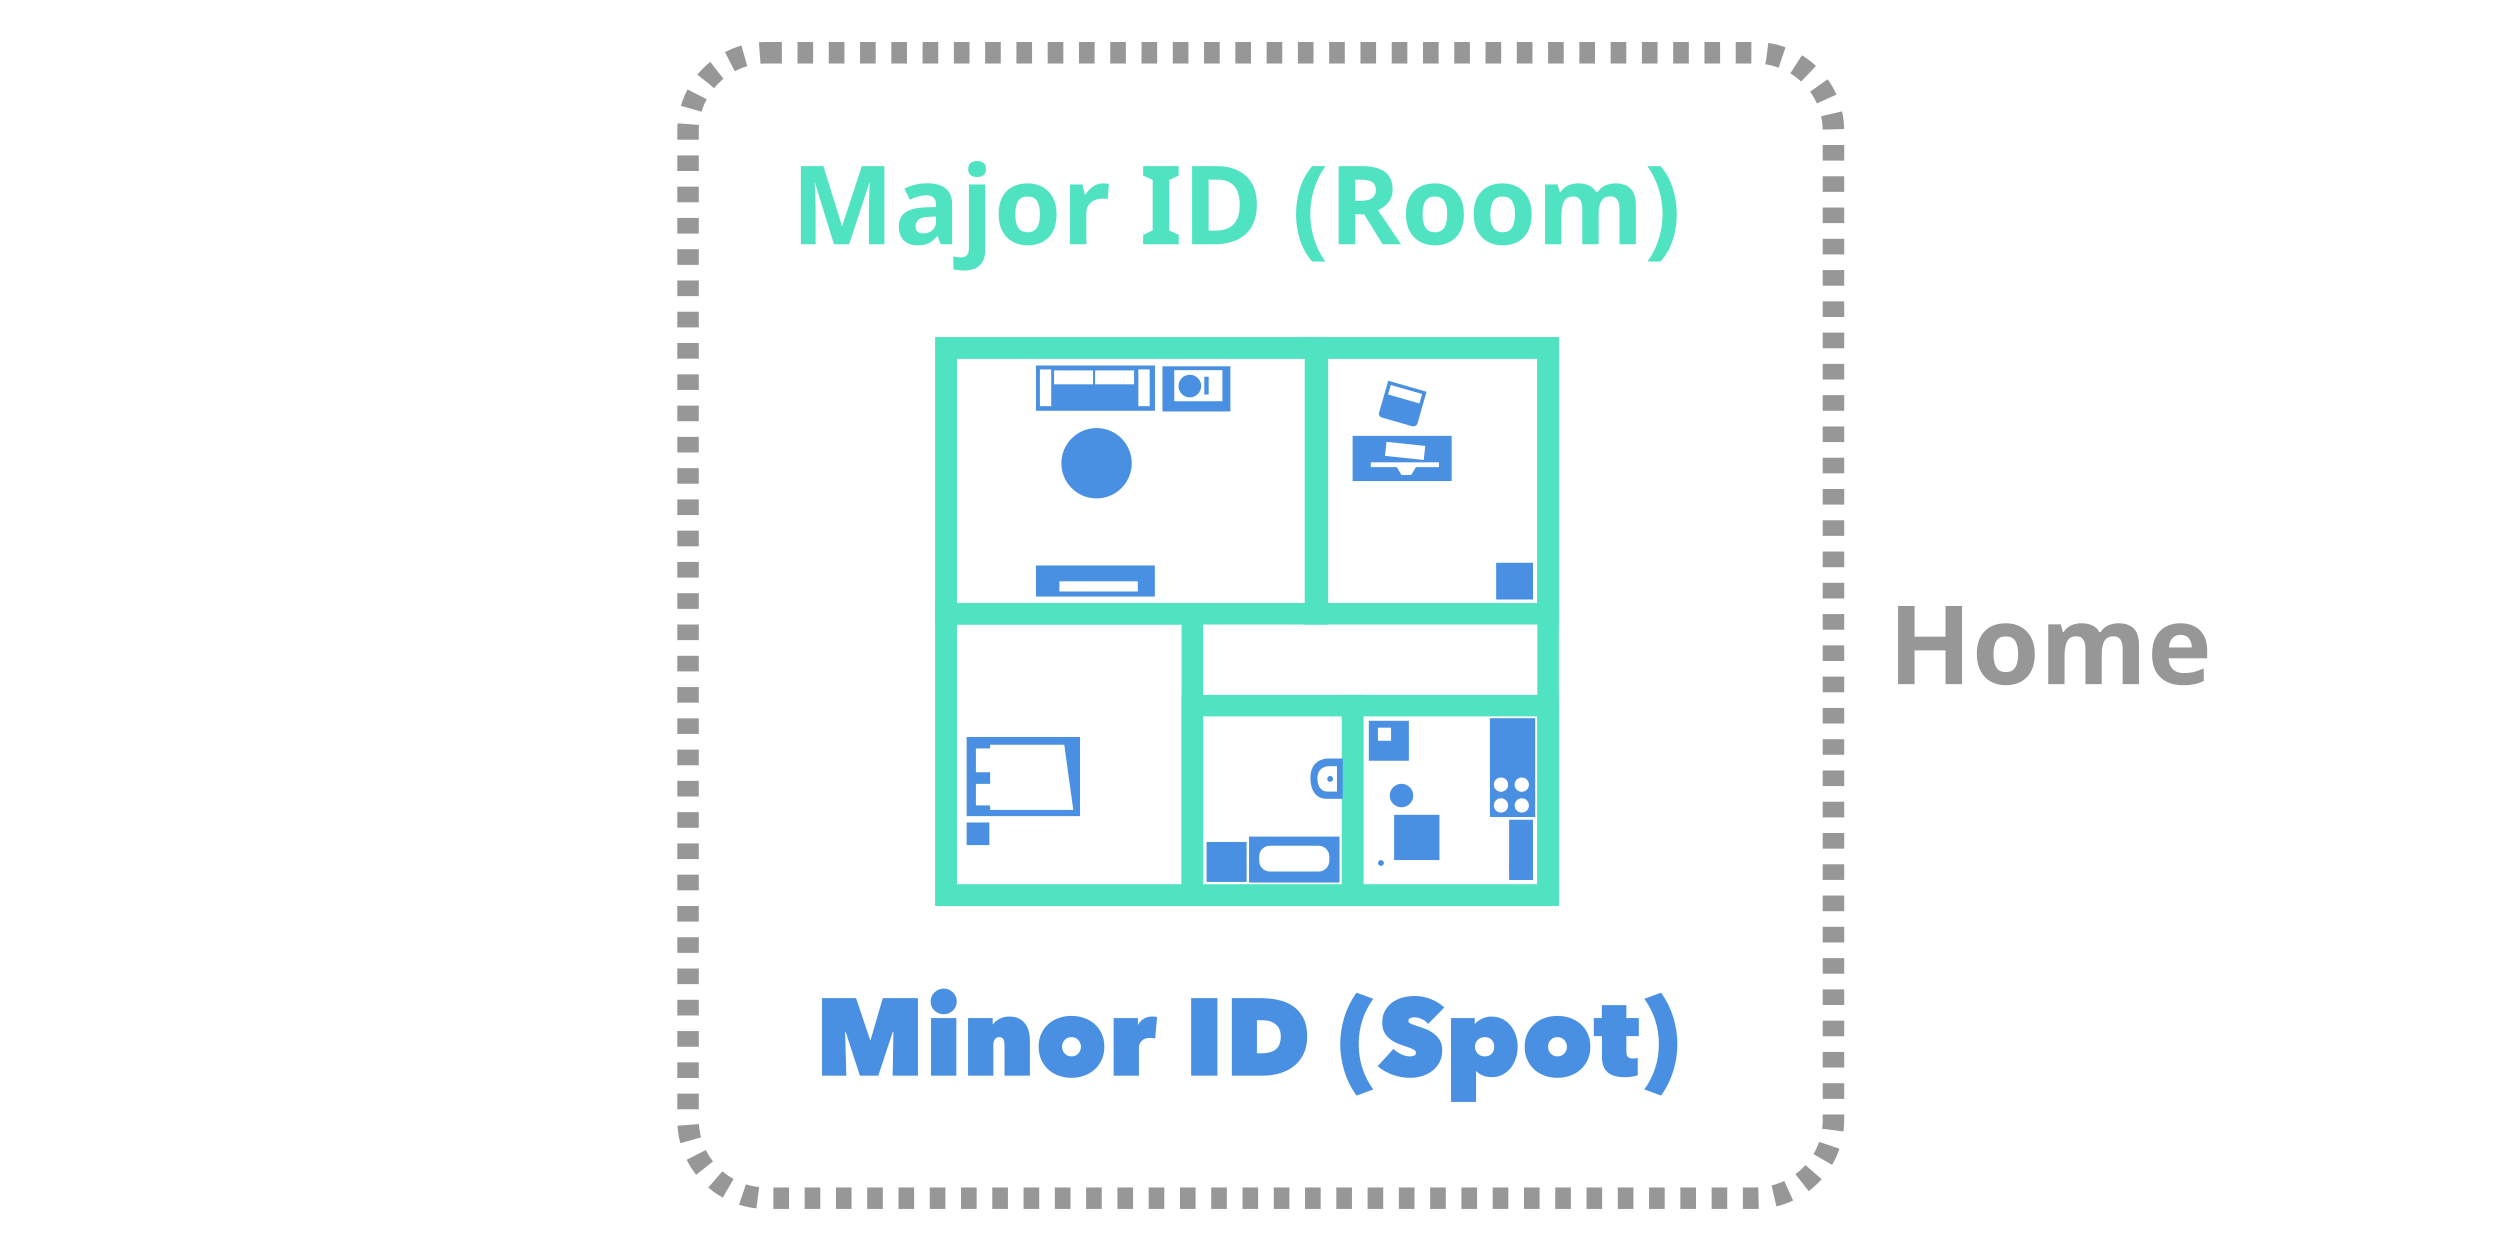
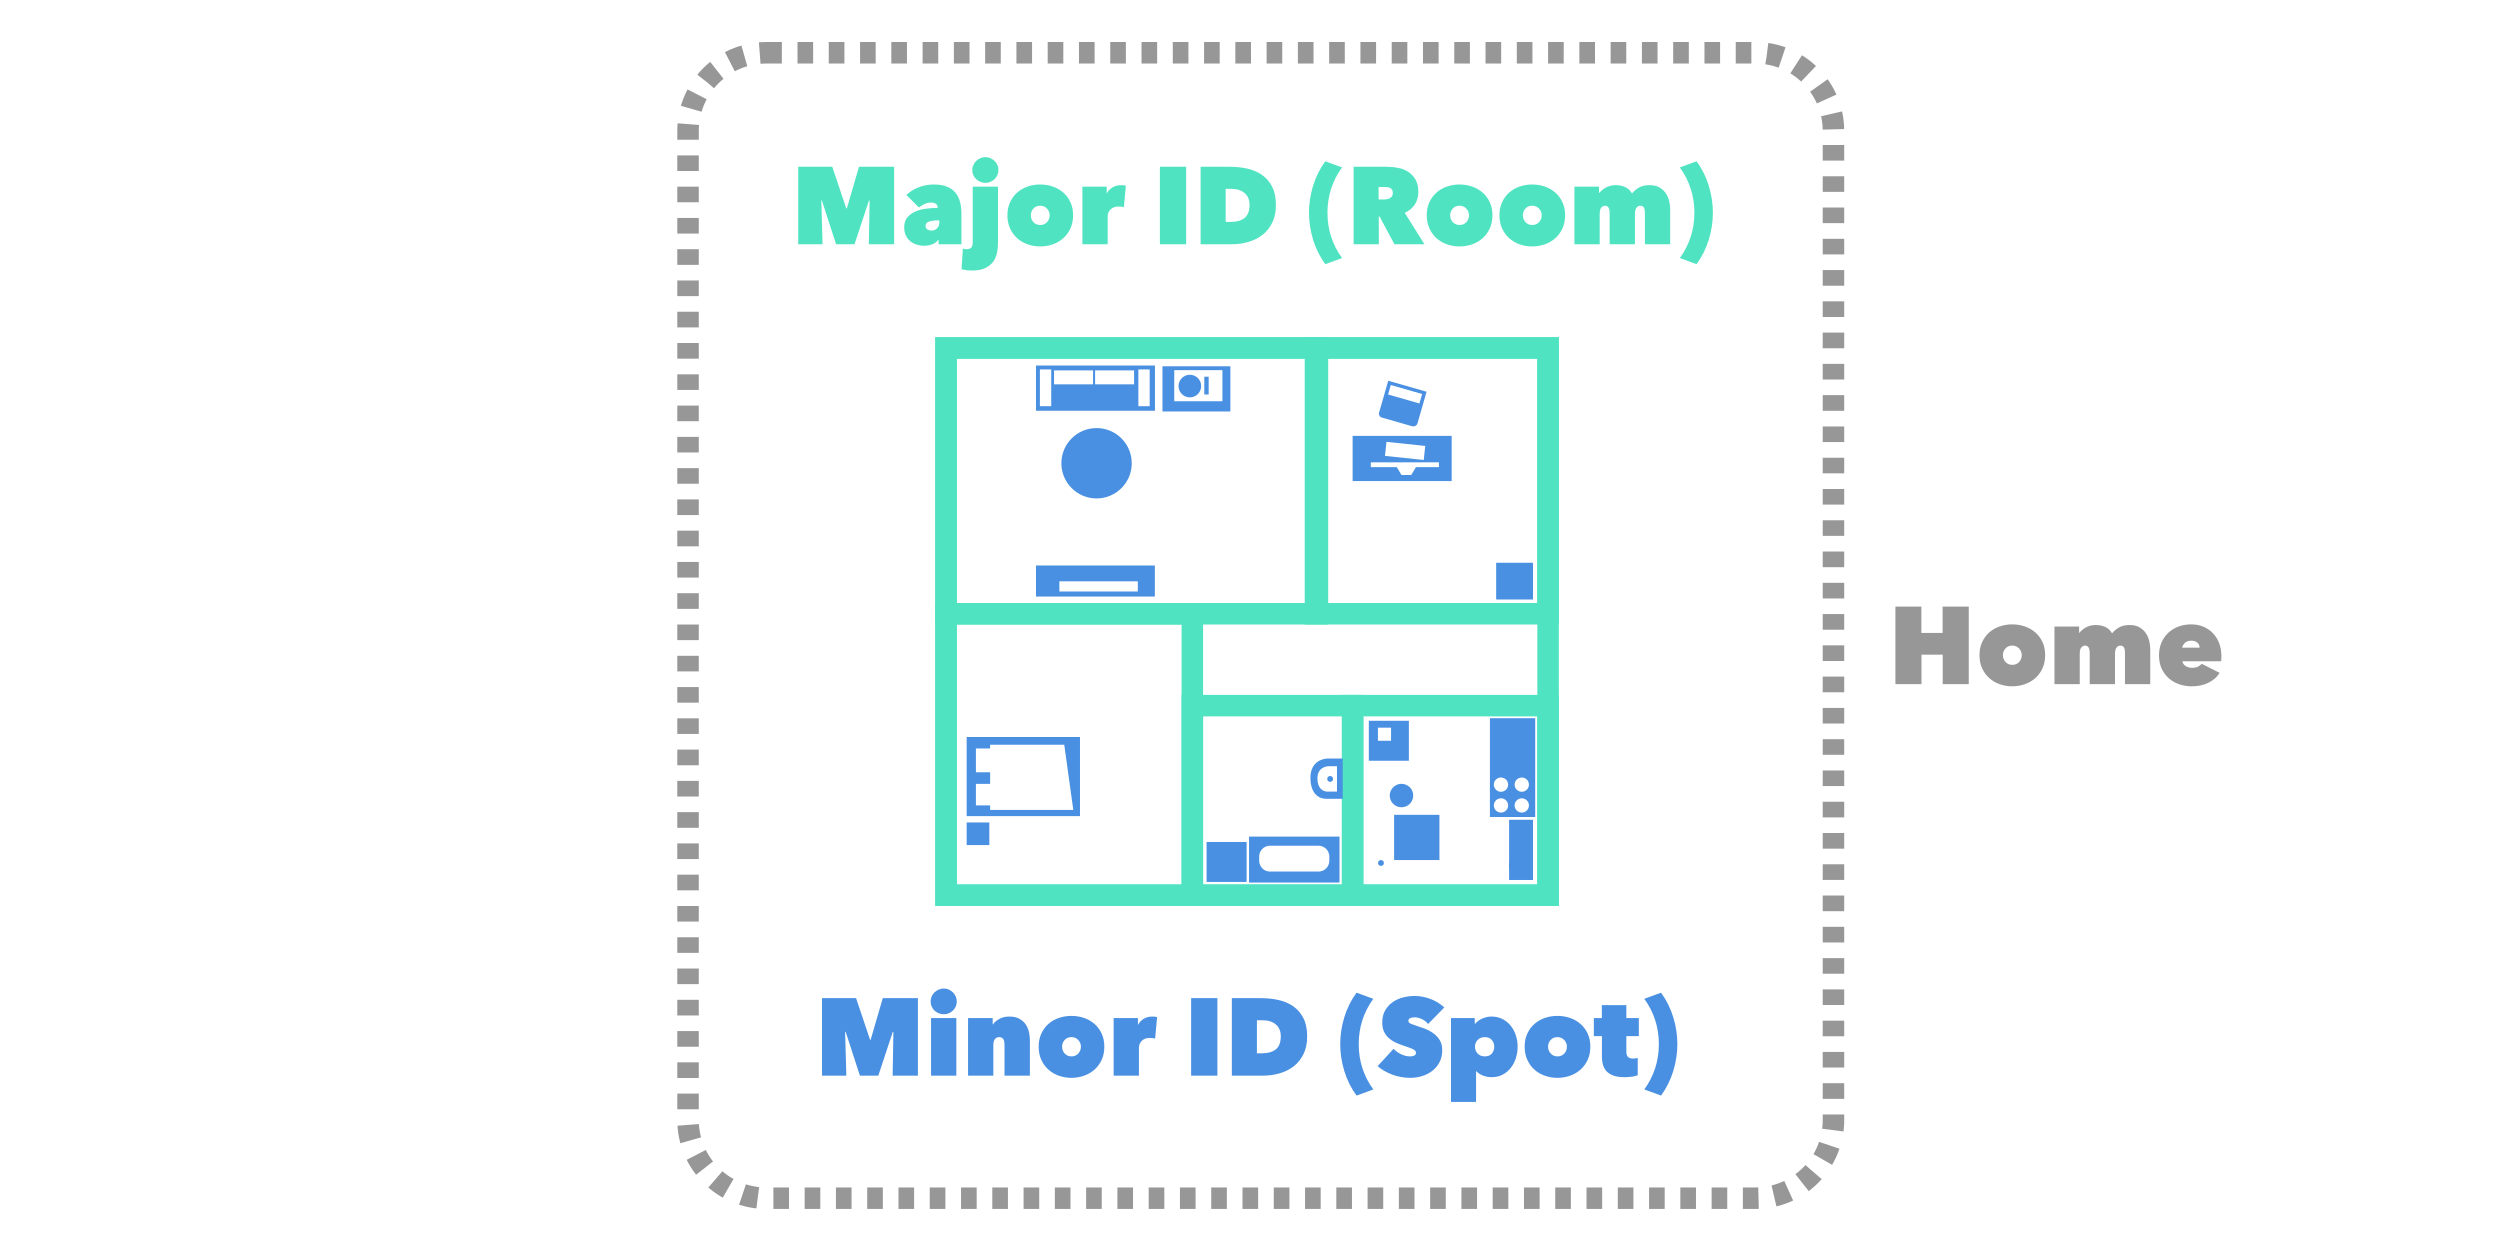
<svg xmlns="http://www.w3.org/2000/svg" width="1279px" height="640px" viewBox="0 0 1279 640" version="1.1">
  <description>Created with Sketch.</description>
  <defs />
  <g id="Page-1" stroke="none" stroke-width="1" fill="none" fill-rule="evenodd">
-     <g id="Open_iBeacon_Credentials">
+     <g id="Scheme_Teaser">
      <g id="Walls-3" transform="translate(484, 178)" stroke="#50E3C2" stroke-width="11">
        <rect id="Rectangle-3" x="0" y="0" width="308" height="280" />
        <rect id="Rectangle-3" x="0" y="0" width="190" height="136" />
        <rect id="Rectangle-3" x="0" y="136" width="126" height="144" />
        <rect id="Rectangle-3" x="208" y="183" width="100" height="97" />
        <rect id="Rectangle-3" x="126" y="183" width="82" height="97" />
        <rect id="Rectangle-3" x="189" y="0" width="119" height="136" />
      </g>
      <path d="M762.239,367.428 L762.239,417.994 L785.405,417.994 L785.405,367.428 L762.239,367.428 Z M767.903,405.075 C769.925,405.075 771.565,403.44 771.565,401.422 C771.565,399.404 769.925,397.768 767.903,397.768 C765.88,397.768 764.241,399.404 764.241,401.422 C764.241,403.44 765.88,405.075 767.903,405.075 Z M778.541,405.075 C780.564,405.075 782.203,403.44 782.203,401.422 C782.203,399.404 780.564,397.768 778.541,397.768 C776.519,397.768 774.88,399.404 774.88,401.422 C774.88,403.44 776.519,405.075 778.541,405.075 Z M767.903,415.714 C769.925,415.714 771.565,414.078 771.565,412.06 C771.565,410.042 769.925,408.406 767.903,408.406 C765.88,408.406 764.241,410.042 764.241,412.06 C764.241,414.078 765.88,415.714 767.903,415.714 Z M778.541,415.714 C780.564,415.714 782.203,414.078 782.203,412.06 C782.203,410.042 780.564,408.406 778.541,408.406 C776.519,408.406 774.88,410.042 774.88,412.06 C774.88,414.078 776.519,415.714 778.541,415.714 Z" id="Rectangle-41" fill="#4990E2" />
      <path d="M530.008,289.305 L530.008,305.197 L590.819,305.197 L590.819,289.305 L530.008,289.305 Z M541.987,297.401 L541.987,302.621 L569.89,302.621 L582.098,302.621 L582.098,297.401 L541.987,297.401 Z" id="Rectangle-57-copy-6" fill="#4990E2" />
      <path d="M714.6,239 L701.314,239 L701.314,236.528 L736.168,236.528 L736.168,239 L724.4,239 L722,243 L717,243 L714.6,239 Z M692,223 L692,246.116 L742.676,246.116 L742.676,223 L692,223 Z M709.315,226.049 L708.559,233.24 L728.393,235.325 L729.149,228.134 L709.315,226.049 Z" id="Rectangle-71" fill="#4990E2" />
      <rect id="Rectangle-42" fill="#4990E2" x="494.546" y="420.773" width="11.595" height="11.57" />
      <rect id="Rectangle-43" fill="#4990E2" x="713.227" y="416.861" width="23.19" height="23.139" />
      <circle id="Oval-146" fill="#4990E2" cx="717" cy="407" r="6" />
      <circle id="Oval-147" fill="#4990E2" cx="778" cy="443" r="6" />
      <path d="M506.549,412.037 L506.549,414.374 L549.103,414.374 L544.47,381 L506.549,381 L506.549,382.901 L506.549,382.901 L499.274,382.901 L499.274,395.091 L506.549,395.091 L506.549,401.037 L499.274,401.037 L499.274,412.037 L506.549,412.037 Z M494.546,377.037 L494.546,417.531 L552.52,417.531 L552.52,377.037 L494.546,377.037 Z" id="Rectangle-51" fill="#4990E2" />
      <g id="Rectangle-59-+-Oval-11-+-Rectangle-75" transform="translate(595, 187)" fill="#4990E2">
        <path d="M-0.285,0.394 L-0.285,23.51 L34.464,23.51 L34.464,0.394 L-0.285,0.394 Z M5.749,2.364 L5.749,18.272 L30.388,18.272 L30.388,2.364 L5.749,2.364 Z" id="Rectangle-59" />
        <path d="M13.729,16.298 C16.931,16.298 19.526,13.708 19.526,10.513 C19.526,7.318 16.931,4.728 13.729,4.728 C10.527,4.728 7.931,7.318 7.931,10.513 C7.931,13.708 10.527,16.298 13.729,16.298 Z" id="Oval-11" />
        <rect id="Rectangle-75" x="21.116" y="5.728" width="2.24" height="9.09" />
      </g>
      <g id="Group" transform="translate(530, 187)" fill="#4990E2">
        <path d="M0.008,0 L0.008,23.139 L60.881,23.139 L60.881,0 L0.008,0 Z M9.253,2.496 L9.253,9.627 L29.205,9.627 L29.205,2.496 L9.253,2.496 Z M30.253,2.496 L30.253,9.627 L50.205,9.627 L50.205,2.496 L30.253,2.496 Z M52.383,2 L52.383,20.801 L58.18,20.801 L58.18,2 L52.383,2 Z M2.008,2 L2.008,20.801 L7.805,20.801 L7.805,2 L2.008,2 Z" id="Rectangle-61" />
      </g>
      <rect id="Rectangle-44" fill="#4990E2" x="617.286" y="430.755" width="20.487" height="20.443" />
      <path d="M700.286,368.755 L700.286,389.198 L720.773,389.198 L720.773,368.755 L700.286,368.755 Z M704.952,372.277 L704.952,378.977 L711.666,378.977 L711.666,372.277 L704.952,372.277 Z" id="Rectangle-48" fill="#4990E2" />
      <path d="M707.14,197.22 L707.14,214.381 C707.14,215.302 708.105,216.22 709.049,216.22 C713.25,216.22 721.391,216.22 725.133,216.22 C726.607,216.22 727.542,215.11 727.542,214.093 L727.542,208.555 C727.542,204.777 727.542,197.22 727.542,197.22 L707.14,197.22 Z M709,198.952 L709,204 L725.683,204 L725.683,198.952 L709,198.952 Z" id="Rectangle-72" fill="#4990E2" transform="translate(717.3174, 206.9533) rotate(16) translate(-717.3174, -206.9533) " />
      <path d="M639,428 L639,451.491 L685.279,451.491 L685.279,428 L639,428 Z M649.709,432.673 C646.667,432.673 644.201,435.142 644.201,438.181 L644.201,440.378 C644.201,443.42 646.667,445.886 649.709,445.886 L674.57,445.886 C677.612,445.886 680.078,443.416 680.078,440.378 L680.078,438.181 C680.078,435.139 677.612,432.673 674.57,432.673 L649.709,432.673 Z" id="Rectangle-46" fill="#4990E2" />
      <rect id="Rectangle-79" fill="#4990E2" x="765.438" y="287.904" width="18.842" height="18.801" />
      <rect id="Rectangle-53" fill="#4990E2" x="772.058" y="419.395" width="12.222" height="30.803" />
      <path d="M515.5,384.5 L515.5,410.5" id="Line" fill="#4990E2" />
      <path d="M498.5,328.5 L498.5,354.5" id="Line-2" fill="#4990E2" />
      <path d="M723.286,328 L697.286,328" id="Line-3" fill="#4990E2" />
      <circle id="Oval-145" fill="#4990E2" cx="561" cy="237" r="18" />
      <path d="M686.938,388.058 L686.938,408.679 C686.938,408.679 681.987,408.679 678.538,408.679 C675.088,408.679 670.419,406.509 670.419,397.877 C670.419,389.244 677.22,388.058 679.325,388.058 C681.43,388.058 686.938,388.058 686.938,388.058 Z M684,392 L684,405 C684,405 681.454,405 679.231,405 C677.009,405 674,403.632 674,398.19 C674,392.748 678.382,392 679.739,392 C681.095,392 684,392 684,392 Z" id="Path-214" fill="#4990E2" />
      <circle id="Oval-148" fill="#4990E2" cx="706.5" cy="441.5" r="1.5" />
      <circle id="Oval-149" fill="#4990E2" cx="680.5" cy="398.5" r="1.5" />
-       <text id="Major-ID-(Room)" font-family="Avenir Next" font-size="56" font-weight="686" fill="#50E3C2">
-         <tspan x="404.68" y="124.963">Major ID (Room)</tspan>
-       </text>
      <rect id="Rectangle-296" stroke="#979797" stroke-width="11" stroke-linejoin="bevel" stroke-dasharray="8" x="352" y="27" width="586" height="586" rx="40" />
-       <text id="Home" font-family="Avenir Next" font-size="56" font-weight="686" fill="#979797">
-         <tspan x="966" y="350">Home</tspan>
-       </text>
      <path d="M432.368,527.905 L432.984,550.305 L420.552,550.305 L420.552,510.657 L437.968,510.657 L445.136,531.993 L445.416,531.993 L451.632,510.657 L469.608,510.657 L469.608,550.305 L456.672,550.305 L457.064,528.017 L456.728,527.961 L449.336,550.305 L439.928,550.305 L432.648,527.905 L432.368,527.905 Z M476.328,520.849 L489.264,520.849 L489.264,550.305 L476.328,550.305 L476.328,520.849 Z M476.104,512.337 C476.104,511.441 476.281,510.591 476.636,509.789 C476.991,508.986 477.476,508.286 478.092,507.689 C478.708,507.091 479.427,506.615 480.248,506.261 C481.069,505.906 481.947,505.729 482.88,505.729 C483.776,505.729 484.616,505.906 485.4,506.261 C486.184,506.615 486.884,507.091 487.5,507.689 C488.116,508.286 488.601,508.986 488.956,509.789 C489.311,510.591 489.488,511.441 489.488,512.337 C489.488,513.27 489.311,514.138 488.956,514.941 C488.601,515.743 488.116,516.434 487.5,517.013 C486.884,517.591 486.184,518.049 485.4,518.385 C484.616,518.721 483.776,518.889 482.88,518.889 C481.947,518.889 481.069,518.721 480.248,518.385 C479.427,518.049 478.708,517.591 478.092,517.013 C477.476,516.434 476.991,515.743 476.636,514.941 C476.281,514.138 476.104,513.27 476.104,512.337 Z M495.256,520.849 L507.856,520.849 L507.856,524.097 L507.968,524.097 C508.715,523.014 509.825,522.071 511.3,521.269 C512.775,520.466 514.464,520.065 516.368,520.065 C518.421,520.065 520.129,520.438 521.492,521.185 C522.855,521.931 523.937,522.893 524.74,524.069 C525.543,525.245 526.103,526.561 526.42,528.017 C526.737,529.473 526.896,530.929 526.896,532.385 L526.896,550.305 L513.904,550.305 L513.904,534.625 C513.904,533.131 513.671,532.086 513.204,531.489 C512.737,530.891 512.037,530.593 511.104,530.593 C510.245,530.593 509.545,530.938 509.004,531.629 C508.463,532.319 508.192,533.318 508.192,534.625 L508.192,550.305 L495.256,550.305 L495.256,520.849 Z M564.976,535.465 C564.976,538.003 564.519,540.262 563.604,542.241 C562.689,544.219 561.457,545.89 559.908,547.253 C558.359,548.615 556.567,549.651 554.532,550.361 C552.497,551.07 550.36,551.425 548.12,551.425 C545.917,551.425 543.799,551.07 541.764,550.361 C539.729,549.651 537.947,548.615 536.416,547.253 C534.885,545.89 533.663,544.219 532.748,542.241 C531.833,540.262 531.376,538.003 531.376,535.465 C531.376,532.963 531.833,530.733 532.748,528.773 C533.663,526.813 534.885,525.161 536.416,523.817 C537.947,522.473 539.729,521.455 541.764,520.765 C543.799,520.074 545.917,519.729 548.12,519.729 C550.36,519.729 552.497,520.074 554.532,520.765 C556.567,521.455 558.359,522.473 559.908,523.817 C561.457,525.161 562.689,526.813 563.604,528.773 C564.519,530.733 564.976,532.963 564.976,535.465 Z M548.12,530.593 C546.701,530.593 545.553,531.078 544.676,532.049 C543.799,533.019 543.36,534.158 543.36,535.465 C543.36,536.846 543.808,538.022 544.704,538.993 C545.6,539.963 546.757,540.449 548.176,540.449 C549.595,540.449 550.752,539.963 551.648,538.993 C552.544,538.022 552.992,536.846 552.992,535.465 C552.992,534.158 552.535,533.019 551.62,532.049 C550.705,531.078 549.539,530.593 548.12,530.593 Z M569.736,520.849 L582.168,520.849 L582.168,524.209 L582.28,524.209 C582.915,523.014 583.857,522.025 585.108,521.241 C586.359,520.457 587.824,520.065 589.504,520.065 C590.512,520.065 591.333,520.158 591.968,520.345 L590.96,531.321 C590.549,531.209 590.092,531.125 589.588,531.069 C589.084,531.013 588.627,530.985 588.216,530.985 C586.536,530.985 585.192,531.47 584.184,532.441 C583.176,533.411 582.672,534.606 582.672,536.025 L582.672,550.305 L569.736,550.305 L569.736,520.849 Z M609.384,510.657 L622.824,510.657 L622.824,550.305 L609.384,550.305 L609.384,510.657 Z M630.216,550.305 L630.216,510.657 L645,510.657 C648.136,510.657 651.132,510.965 653.988,511.581 C656.844,512.197 659.364,513.261 661.548,514.773 C663.732,516.285 665.477,518.291 666.784,520.793 C668.091,523.294 668.744,526.449 668.744,530.257 C668.744,533.729 668.119,536.734 666.868,539.273 C665.617,541.811 663.947,543.893 661.856,545.517 C659.765,547.141 657.357,548.345 654.632,549.129 C651.907,549.913 649.069,550.305 646.12,550.305 L630.216,550.305 Z M643.04,521.969 L643.04,538.881 L645.504,538.881 C648.64,538.881 651.048,538.199 652.728,536.837 C654.408,535.474 655.248,533.243 655.248,530.145 C655.248,527.569 654.408,525.562 652.728,524.125 C651.048,522.687 648.808,521.969 646.008,521.969 L643.04,521.969 Z M685.656,534.177 C685.656,529.622 686.347,525.058 687.728,520.485 C689.109,515.911 691.2,511.702 694,507.857 L702.568,510.993 C697.603,517.862 695.12,525.59 695.12,534.177 C695.12,542.763 697.603,550.491 702.568,557.361 L694,560.497 C691.2,556.651 689.109,552.442 687.728,547.869 C686.347,543.295 685.656,538.731 685.656,534.177 Z M721.496,551.425 C719.891,551.425 718.313,551.285 716.764,551.005 C715.215,550.725 713.721,550.314 712.284,549.773 C710.847,549.231 709.493,548.597 708.224,547.869 C706.955,547.141 705.816,546.329 704.808,545.433 L712.928,536.585 C713.861,537.593 715.103,538.489 716.652,539.273 C718.201,540.057 719.797,540.449 721.44,540.449 C722.187,540.449 722.868,540.318 723.484,540.057 C724.1,539.795 724.408,539.31 724.408,538.601 C724.408,538.227 724.305,537.91 724.1,537.649 C723.895,537.387 723.531,537.117 723.008,536.837 C722.485,536.557 721.767,536.249 720.852,535.913 C719.937,535.577 718.789,535.185 717.408,534.737 C716.064,534.289 714.776,533.757 713.544,533.141 C712.312,532.525 711.22,531.769 710.268,530.873 C709.316,529.977 708.56,528.903 708,527.653 C707.44,526.402 707.16,524.899 707.16,523.145 C707.16,520.681 707.664,518.59 708.672,516.873 C709.68,515.155 710.977,513.746 712.564,512.645 C714.151,511.543 715.933,510.75 717.912,510.265 C719.891,509.779 721.851,509.537 723.792,509.537 C726.405,509.537 729.065,510.041 731.772,511.049 C734.479,512.057 736.859,513.513 738.912,515.417 L730.624,523.873 C729.728,522.753 728.627,521.903 727.32,521.325 C726.013,520.746 724.837,520.457 723.792,520.457 C722.821,520.457 722.037,520.597 721.44,520.877 C720.843,521.157 720.544,521.614 720.544,522.249 C720.544,522.846 720.852,523.294 721.468,523.593 C722.084,523.891 723.083,524.265 724.464,524.713 C725.883,525.161 727.376,525.683 728.944,526.281 C730.512,526.878 731.959,527.653 733.284,528.605 C734.609,529.557 735.701,530.723 736.56,532.105 C737.419,533.486 737.848,535.203 737.848,537.257 C737.848,539.646 737.372,541.727 736.42,543.501 C735.468,545.274 734.217,546.749 732.668,547.925 C731.119,549.101 729.373,549.978 727.432,550.557 C725.491,551.135 723.512,551.425 721.496,551.425 Z M763.048,551.089 C761.592,551.089 760.155,550.818 758.736,550.277 C757.317,549.735 756.16,548.979 755.264,548.009 L755.152,548.009 L755.152,563.745 L742.328,563.745 L742.328,520.849 L754.48,520.849 L754.48,523.817 L754.592,523.817 C755.675,522.585 756.981,521.651 758.512,521.017 C760.043,520.382 761.536,520.065 762.992,520.065 C765.195,520.065 767.136,520.513 768.816,521.409 C770.496,522.305 771.896,523.481 773.016,524.937 C774.136,526.393 774.985,528.035 775.564,529.865 C776.143,531.694 776.432,533.561 776.432,535.465 C776.432,537.406 776.143,539.31 775.564,541.177 C774.985,543.043 774.136,544.714 773.016,546.189 C771.896,547.663 770.505,548.849 768.844,549.745 C767.183,550.641 765.251,551.089 763.048,551.089 Z M764.448,535.465 C764.448,534.158 764.037,533.019 763.216,532.049 C762.395,531.078 761.2,530.593 759.632,530.593 C758.101,530.593 756.879,531.078 755.964,532.049 C755.049,533.019 754.592,534.158 754.592,535.465 C754.592,536.846 755.049,538.022 755.964,538.993 C756.879,539.963 758.101,540.449 759.632,540.449 C761.2,540.449 762.395,539.973 763.216,539.021 C764.037,538.069 764.448,536.883 764.448,535.465 Z M813.616,535.465 C813.616,538.003 813.159,540.262 812.244,542.241 C811.329,544.219 810.097,545.89 808.548,547.253 C806.999,548.615 805.207,549.651 803.172,550.361 C801.137,551.07 799,551.425 796.76,551.425 C794.557,551.425 792.439,551.07 790.404,550.361 C788.369,549.651 786.587,548.615 785.056,547.253 C783.525,545.89 782.303,544.219 781.388,542.241 C780.473,540.262 780.016,538.003 780.016,535.465 C780.016,532.963 780.473,530.733 781.388,528.773 C782.303,526.813 783.525,525.161 785.056,523.817 C786.587,522.473 788.369,521.455 790.404,520.765 C792.439,520.074 794.557,519.729 796.76,519.729 C799,519.729 801.137,520.074 803.172,520.765 C805.207,521.455 806.999,522.473 808.548,523.817 C810.097,525.161 811.329,526.813 812.244,528.773 C813.159,530.733 813.616,532.963 813.616,535.465 Z M796.76,530.593 C795.341,530.593 794.193,531.078 793.316,532.049 C792.439,533.019 792,534.158 792,535.465 C792,536.846 792.448,538.022 793.344,538.993 C794.24,539.963 795.397,540.449 796.816,540.449 C798.235,540.449 799.392,539.963 800.288,538.993 C801.184,538.022 801.632,536.846 801.632,535.465 C801.632,534.158 801.175,533.019 800.26,532.049 C799.345,531.078 798.179,530.593 796.76,530.593 Z M831.2,551.089 C827.243,551.089 824.312,550.239 822.408,548.541 C820.504,546.842 819.552,544.201 819.552,540.617 L819.552,530.089 L815.408,530.089 L815.408,520.849 L819.496,520.849 L819.496,514.241 L832.04,514.241 L832.04,520.849 L838.424,520.849 L838.424,530.089 L832.04,530.089 L832.04,537.929 C832.04,539.347 832.348,540.309 832.964,540.813 C833.58,541.317 834.429,541.569 835.512,541.569 C835.923,541.569 836.352,541.531 836.8,541.457 C837.248,541.382 837.603,541.307 837.864,541.233 L837.864,550.081 C837.192,550.379 836.249,550.622 835.036,550.809 C833.823,550.995 832.544,551.089 831.2,551.089 L831.2,551.089 Z M858.136,534.177 C858.136,538.731 857.445,543.295 856.064,547.869 C854.683,552.442 852.592,556.651 849.792,560.497 L841.224,557.361 C846.189,550.491 848.672,542.763 848.672,534.177 C848.672,525.59 846.189,517.862 841.224,510.993 L849.792,507.857 C852.592,511.702 854.683,515.911 856.064,520.485 C857.445,525.058 858.136,529.622 858.136,534.177 L858.136,534.177 Z" id="Minor-ID-(Spot)" fill="#4990E2" />
+       <path d="M420.192,102.563 L420.808,124.963 L408.376,124.963 L408.376,85.315 L425.792,85.315 L432.96,106.651 L433.24,106.651 L439.456,85.315 L457.432,85.315 L457.432,124.963 L444.496,124.963 L444.888,102.675 L444.552,102.619 L437.16,124.963 L427.752,124.963 L420.472,102.563 L420.192,102.563 Z M479.72,106.259 C479.72,105.363 479.412,104.7 478.796,104.271 C478.18,103.842 477.368,103.627 476.36,103.627 C475.165,103.627 474.036,103.879 472.972,104.383 C471.908,104.887 470.965,105.475 470.144,106.147 L463.704,99.763 C465.496,98.046 467.624,96.72 470.088,95.787 C472.552,94.854 475.091,94.387 477.704,94.387 C480.504,94.387 482.819,94.779 484.648,95.563 C486.477,96.347 487.924,97.43 488.988,98.811 C490.052,100.192 490.799,101.798 491.228,103.627 C491.657,105.456 491.872,107.398 491.872,109.451 L491.872,124.963 L480.168,124.963 L480.168,122.611 L480.056,122.611 C479.309,123.731 478.245,124.534 476.864,125.019 C475.483,125.504 474.139,125.747 472.832,125.747 C471.675,125.747 470.489,125.579 469.276,125.243 C468.063,124.907 466.961,124.366 465.972,123.619 C464.983,122.872 464.171,121.902 463.536,120.707 C462.901,119.512 462.584,118.038 462.584,116.283 C462.584,114.23 463.116,112.559 464.18,111.271 C465.244,109.983 466.597,108.975 468.24,108.247 C469.883,107.519 471.721,107.024 473.756,106.763 C475.791,106.502 477.779,106.371 479.72,106.371 L479.72,106.259 Z M479.832,112.755 C477.928,112.755 476.397,112.96 475.24,113.371 C474.083,113.782 473.504,114.547 473.504,115.667 C473.504,116.078 473.597,116.423 473.784,116.703 C473.971,116.983 474.213,117.216 474.512,117.403 C474.811,117.59 475.137,117.73 475.492,117.823 C475.847,117.916 476.173,117.963 476.472,117.963 C477.704,117.963 478.693,117.571 479.44,116.787 C480.187,116.003 480.56,114.995 480.56,113.763 L480.56,112.755 L479.832,112.755 Z M510.576,124.291 C510.576,126.195 510.38,127.996 509.988,129.695 C509.596,131.394 508.896,132.887 507.888,134.175 C506.88,135.463 505.517,136.49 503.8,137.255 C502.083,138.02 499.917,138.403 497.304,138.403 C496.557,138.403 495.661,138.347 494.616,138.235 C493.571,138.123 492.675,137.955 491.928,137.731 L492.6,127.203 C493.011,127.315 493.393,127.39 493.748,127.427 C494.103,127.464 494.411,127.483 494.672,127.483 C495.643,127.483 496.38,127.212 496.884,126.671 C497.388,126.13 497.64,125.206 497.64,123.899 L497.64,95.507 L510.576,95.507 L510.576,124.291 Z M497.416,86.995 C497.416,86.099 497.593,85.25 497.948,84.447 C498.303,83.644 498.788,82.944 499.404,82.347 C500.02,81.75 500.739,81.274 501.56,80.919 C502.381,80.564 503.24,80.387 504.136,80.387 C505.032,80.387 505.881,80.564 506.684,80.919 C507.487,81.274 508.196,81.75 508.812,82.347 C509.428,82.944 509.913,83.644 510.268,84.447 C510.623,85.25 510.8,86.099 510.8,86.995 C510.8,87.928 510.623,88.796 510.268,89.599 C509.913,90.402 509.428,91.092 508.812,91.671 C508.196,92.25 507.487,92.707 506.684,93.043 C505.881,93.379 505.032,93.547 504.136,93.547 C503.24,93.547 502.381,93.379 501.56,93.043 C500.739,92.707 500.02,92.25 499.404,91.671 C498.788,91.092 498.303,90.402 497.948,89.599 C497.593,88.796 497.416,87.928 497.416,86.995 Z M548.992,110.123 C548.992,112.662 548.535,114.92 547.62,116.899 C546.705,118.878 545.473,120.548 543.924,121.911 C542.375,123.274 540.583,124.31 538.548,125.019 C536.513,125.728 534.376,126.083 532.136,126.083 C529.933,126.083 527.815,125.728 525.78,125.019 C523.745,124.31 521.963,123.274 520.432,121.911 C518.901,120.548 517.679,118.878 516.764,116.899 C515.849,114.92 515.392,112.662 515.392,110.123 C515.392,107.622 515.849,105.391 516.764,103.431 C517.679,101.471 518.901,99.819 520.432,98.475 C521.963,97.131 523.745,96.114 525.78,95.423 C527.815,94.732 529.933,94.387 532.136,94.387 C534.376,94.387 536.513,94.732 538.548,95.423 C540.583,96.114 542.375,97.131 543.924,98.475 C545.473,99.819 546.705,101.471 547.62,103.431 C548.535,105.391 548.992,107.622 548.992,110.123 Z M532.136,105.251 C530.717,105.251 529.569,105.736 528.692,106.707 C527.815,107.678 527.376,108.816 527.376,110.123 C527.376,111.504 527.824,112.68 528.72,113.651 C529.616,114.622 530.773,115.107 532.192,115.107 C533.611,115.107 534.768,114.622 535.664,113.651 C536.56,112.68 537.008,111.504 537.008,110.123 C537.008,108.816 536.551,107.678 535.636,106.707 C534.721,105.736 533.555,105.251 532.136,105.251 Z M553.752,95.507 L566.184,95.507 L566.184,98.867 L566.296,98.867 C566.931,97.672 567.873,96.683 569.124,95.899 C570.375,95.115 571.84,94.723 573.52,94.723 C574.528,94.723 575.349,94.816 575.984,95.003 L574.976,105.979 C574.565,105.867 574.108,105.783 573.604,105.727 C573.1,105.671 572.643,105.643 572.232,105.643 C570.552,105.643 569.208,106.128 568.2,107.099 C567.192,108.07 566.688,109.264 566.688,110.683 L566.688,124.963 L553.752,124.963 L553.752,95.507 Z M593.4,85.315 L606.84,85.315 L606.84,124.963 L593.4,124.963 L593.4,85.315 Z M614.232,124.963 L614.232,85.315 L629.016,85.315 C632.152,85.315 635.148,85.623 638.004,86.239 C640.86,86.855 643.38,87.919 645.564,89.431 C647.748,90.943 649.493,92.95 650.8,95.451 C652.107,97.952 652.76,101.107 652.76,104.915 C652.76,108.387 652.135,111.392 650.884,113.931 C649.633,116.47 647.963,118.551 645.872,120.175 C643.781,121.799 641.373,123.003 638.648,123.787 C635.923,124.571 633.085,124.963 630.136,124.963 L614.232,124.963 Z M627.056,96.627 L627.056,113.539 L629.52,113.539 C632.656,113.539 635.064,112.858 636.744,111.495 C638.424,110.132 639.264,107.902 639.264,104.803 C639.264,102.227 638.424,100.22 636.744,98.783 C635.064,97.346 632.824,96.627 630.024,96.627 L627.056,96.627 Z M669.672,108.835 C669.672,104.28 670.363,99.717 671.744,95.143 C673.125,90.57 675.216,86.361 678.016,82.515 L686.584,85.651 C681.619,92.521 679.136,100.248 679.136,108.835 C679.136,117.422 681.619,125.15 686.584,132.019 L678.016,135.155 C675.216,131.31 673.125,127.101 671.744,122.527 C670.363,117.954 669.672,113.39 669.672,108.835 Z M692.52,85.315 L709.6,85.315 C711.541,85.315 713.473,85.511 715.396,85.903 C717.319,86.295 719.036,86.986 720.548,87.975 C722.06,88.964 723.283,90.29 724.216,91.951 C725.149,93.612 725.616,95.694 725.616,98.195 C725.616,100.622 725.019,102.759 723.824,104.607 C722.629,106.455 720.912,107.883 718.672,108.891 L728.752,124.963 L713.408,124.963 L705.792,110.795 L705.4,110.795 L705.4,124.963 L692.52,124.963 L692.52,85.315 Z M705.288,102.059 L707.92,102.059 C708.368,102.059 708.863,102.022 709.404,101.947 C709.945,101.872 710.449,101.714 710.916,101.471 C711.383,101.228 711.775,100.892 712.092,100.463 C712.409,100.034 712.568,99.464 712.568,98.755 C712.568,98.046 712.437,97.486 712.176,97.075 C711.915,96.664 711.579,96.356 711.168,96.151 C710.757,95.946 710.309,95.815 709.824,95.759 C709.339,95.703 708.891,95.675 708.48,95.675 L705.288,95.675 L705.288,102.059 Z M763.528,110.123 C763.528,112.662 763.071,114.92 762.156,116.899 C761.241,118.878 760.009,120.548 758.46,121.911 C756.911,123.274 755.119,124.31 753.084,125.019 C751.049,125.728 748.912,126.083 746.672,126.083 C744.469,126.083 742.351,125.728 740.316,125.019 C738.281,124.31 736.499,123.274 734.968,121.911 C733.437,120.548 732.215,118.878 731.3,116.899 C730.385,114.92 729.928,112.662 729.928,110.123 C729.928,107.622 730.385,105.391 731.3,103.431 C732.215,101.471 733.437,99.819 734.968,98.475 C736.499,97.131 738.281,96.114 740.316,95.423 C742.351,94.732 744.469,94.387 746.672,94.387 C748.912,94.387 751.049,94.732 753.084,95.423 C755.119,96.114 756.911,97.131 758.46,98.475 C760.009,99.819 761.241,101.471 762.156,103.431 C763.071,105.391 763.528,107.622 763.528,110.123 Z M746.672,105.251 C745.253,105.251 744.105,105.736 743.228,106.707 C742.351,107.678 741.912,108.816 741.912,110.123 C741.912,111.504 742.36,112.68 743.256,113.651 C744.152,114.622 745.309,115.107 746.728,115.107 C748.147,115.107 749.304,114.622 750.2,113.651 C751.096,112.68 751.544,111.504 751.544,110.123 C751.544,108.816 751.087,107.678 750.172,106.707 C749.257,105.736 748.091,105.251 746.672,105.251 Z M800.712,110.123 C800.712,112.662 800.255,114.92 799.34,116.899 C798.425,118.878 797.193,120.548 795.644,121.911 C794.095,123.274 792.303,124.31 790.268,125.019 C788.233,125.728 786.096,126.083 783.856,126.083 C781.653,126.083 779.535,125.728 777.5,125.019 C775.465,124.31 773.683,123.274 772.152,121.911 C770.621,120.548 769.399,118.878 768.484,116.899 C767.569,114.92 767.112,112.662 767.112,110.123 C767.112,107.622 767.569,105.391 768.484,103.431 C769.399,101.471 770.621,99.819 772.152,98.475 C773.683,97.131 775.465,96.114 777.5,95.423 C779.535,94.732 781.653,94.387 783.856,94.387 C786.096,94.387 788.233,94.732 790.268,95.423 C792.303,96.114 794.095,97.131 795.644,98.475 C797.193,99.819 798.425,101.471 799.34,103.431 C800.255,105.391 800.712,107.622 800.712,110.123 Z M783.856,105.251 C782.437,105.251 781.289,105.736 780.412,106.707 C779.535,107.678 779.096,108.816 779.096,110.123 C779.096,111.504 779.544,112.68 780.44,113.651 C781.336,114.622 782.493,115.107 783.912,115.107 C785.331,115.107 786.488,114.622 787.384,113.651 C788.28,112.68 788.728,111.504 788.728,110.123 C788.728,108.816 788.271,107.678 787.356,106.707 C786.441,105.736 785.275,105.251 783.856,105.251 Z M823.504,124.963 L823.504,109.507 C823.504,108.014 823.317,106.931 822.944,106.259 C822.571,105.587 821.955,105.251 821.096,105.251 C820.461,105.251 819.855,105.55 819.276,106.147 C818.697,106.744 818.408,107.808 818.408,109.339 L818.408,124.963 L805.472,124.963 L805.472,95.507 L818.072,95.507 L818.072,98.755 L818.184,98.755 C818.557,98.27 819.015,97.794 819.556,97.327 C820.097,96.86 820.713,96.431 821.404,96.039 C822.095,95.647 822.869,95.33 823.728,95.087 C824.587,94.844 825.52,94.723 826.528,94.723 C828.469,94.723 830.149,95.068 831.568,95.759 C832.987,96.45 834.107,97.523 834.928,98.979 C835.899,97.784 837.093,96.776 838.512,95.955 C839.931,95.134 841.723,94.723 843.888,94.723 C845.979,94.723 847.705,95.134 849.068,95.955 C850.431,96.776 851.513,97.803 852.316,99.035 C853.119,100.267 853.679,101.602 853.996,103.039 C854.313,104.476 854.472,105.811 854.472,107.043 L854.472,124.963 L841.536,124.963 L841.536,109.283 C841.536,107.678 841.34,106.604 840.948,106.063 C840.556,105.522 839.949,105.251 839.128,105.251 C838.381,105.251 837.747,105.596 837.224,106.287 C836.701,106.978 836.44,107.995 836.44,109.339 L836.44,124.963 L823.504,124.963 Z M876.312,108.835 C876.312,113.39 875.621,117.954 874.24,122.527 C872.859,127.101 870.768,131.31 867.968,135.155 L859.4,132.019 C864.365,125.15 866.848,117.422 866.848,108.835 C866.848,100.248 864.365,92.521 859.4,85.651 L867.968,82.515 C870.768,86.361 872.859,90.57 874.24,95.143 C875.621,99.717 876.312,104.28 876.312,108.835 L876.312,108.835 Z" id="Major-ID-(Room)" fill="#50E3C2" />
+       <path d="M993.888,334.936 L983.024,334.936 L983.024,350 L969.696,350 L969.696,310.352 L982.968,310.352 L982.968,323.792 L993.832,323.792 L993.832,310.352 L1007.216,310.352 L1007.216,350 L993.888,350 L993.888,334.936 Z M1046.304,335.16 C1046.304,337.699 1045.847,339.957 1044.932,341.936 C1044.017,343.915 1042.785,345.585 1041.236,346.948 C1039.687,348.311 1037.895,349.347 1035.86,350.056 C1033.825,350.765 1031.688,351.12 1029.448,351.12 C1027.245,351.12 1025.127,350.765 1023.092,350.056 C1021.057,349.347 1019.275,348.311 1017.744,346.948 C1016.213,345.585 1014.991,343.915 1014.076,341.936 C1013.161,339.957 1012.704,337.699 1012.704,335.16 C1012.704,332.659 1013.161,330.428 1014.076,328.468 C1014.991,326.508 1016.213,324.856 1017.744,323.512 C1019.275,322.168 1021.057,321.151 1023.092,320.46 C1025.127,319.769 1027.245,319.424 1029.448,319.424 C1031.688,319.424 1033.825,319.769 1035.86,320.46 C1037.895,321.151 1039.687,322.168 1041.236,323.512 C1042.785,324.856 1044.017,326.508 1044.932,328.468 C1045.847,330.428 1046.304,332.659 1046.304,335.16 Z M1029.448,330.288 C1028.029,330.288 1026.881,330.773 1026.004,331.744 C1025.127,332.715 1024.688,333.853 1024.688,335.16 C1024.688,336.541 1025.136,337.717 1026.032,338.688 C1026.928,339.659 1028.085,340.144 1029.504,340.144 C1030.923,340.144 1032.08,339.659 1032.976,338.688 C1033.872,337.717 1034.32,336.541 1034.32,335.16 C1034.32,333.853 1033.863,332.715 1032.948,331.744 C1032.033,330.773 1030.867,330.288 1029.448,330.288 Z M1069.096,350 L1069.096,334.544 C1069.096,333.051 1068.909,331.968 1068.536,331.296 C1068.163,330.624 1067.547,330.288 1066.688,330.288 C1066.053,330.288 1065.447,330.587 1064.868,331.184 C1064.289,331.781 1064,332.845 1064,334.376 L1064,350 L1051.064,350 L1051.064,320.544 L1063.664,320.544 L1063.664,323.792 L1063.776,323.792 C1064.149,323.307 1064.607,322.831 1065.148,322.364 C1065.689,321.897 1066.305,321.468 1066.996,321.076 C1067.687,320.684 1068.461,320.367 1069.32,320.124 C1070.179,319.881 1071.112,319.76 1072.12,319.76 C1074.061,319.76 1075.741,320.105 1077.16,320.796 C1078.579,321.487 1079.699,322.56 1080.52,324.016 C1081.491,322.821 1082.685,321.813 1084.104,320.992 C1085.523,320.171 1087.315,319.76 1089.48,319.76 C1091.571,319.76 1093.297,320.171 1094.66,320.992 C1096.023,321.813 1097.105,322.84 1097.908,324.072 C1098.711,325.304 1099.271,326.639 1099.588,328.076 C1099.905,329.513 1100.064,330.848 1100.064,332.08 L1100.064,350 L1087.128,350 L1087.128,334.32 C1087.128,332.715 1086.932,331.641 1086.54,331.1 C1086.148,330.559 1085.541,330.288 1084.72,330.288 C1083.973,330.288 1083.339,330.633 1082.816,331.324 C1082.293,332.015 1082.032,333.032 1082.032,334.376 L1082.032,350 L1069.096,350 Z M1136.464,335.552 C1136.464,336.037 1136.455,336.532 1136.436,337.036 C1136.417,337.54 1136.389,337.96 1136.352,338.296 L1116.528,338.296 C1116.565,338.819 1116.743,339.285 1117.06,339.696 C1117.377,340.107 1117.769,340.461 1118.236,340.76 C1118.703,341.059 1119.225,341.283 1119.804,341.432 C1120.383,341.581 1120.971,341.656 1121.568,341.656 C1122.763,341.656 1123.761,341.441 1124.564,341.012 C1125.367,340.583 1125.973,340.107 1126.384,339.584 L1135.568,344.232 C1134.261,346.36 1132.367,348.04 1129.884,349.272 C1127.401,350.504 1124.517,351.12 1121.232,351.12 C1119.104,351.12 1117.032,350.784 1115.016,350.112 C1113,349.44 1111.217,348.441 1109.668,347.116 C1108.119,345.791 1106.877,344.139 1105.944,342.16 C1105.011,340.181 1104.544,337.885 1104.544,335.272 C1104.544,332.845 1104.973,330.652 1105.832,328.692 C1106.691,326.732 1107.857,325.071 1109.332,323.708 C1110.807,322.345 1112.543,321.291 1114.54,320.544 C1116.537,319.797 1118.675,319.424 1120.952,319.424 C1123.267,319.424 1125.376,319.825 1127.28,320.628 C1129.184,321.431 1130.817,322.551 1132.18,323.988 C1133.543,325.425 1134.597,327.133 1135.344,329.112 C1136.091,331.091 1136.464,333.237 1136.464,335.552 Z M1125.32,331.352 C1125.32,330.307 1124.937,329.448 1124.172,328.776 C1123.407,328.104 1122.371,327.768 1121.064,327.768 C1119.645,327.768 1118.544,328.16 1117.76,328.944 C1116.976,329.728 1116.528,330.531 1116.416,331.352 L1125.32,331.352 Z" id="Home" fill="#979797" />
    </g>
  </g>
</svg>
